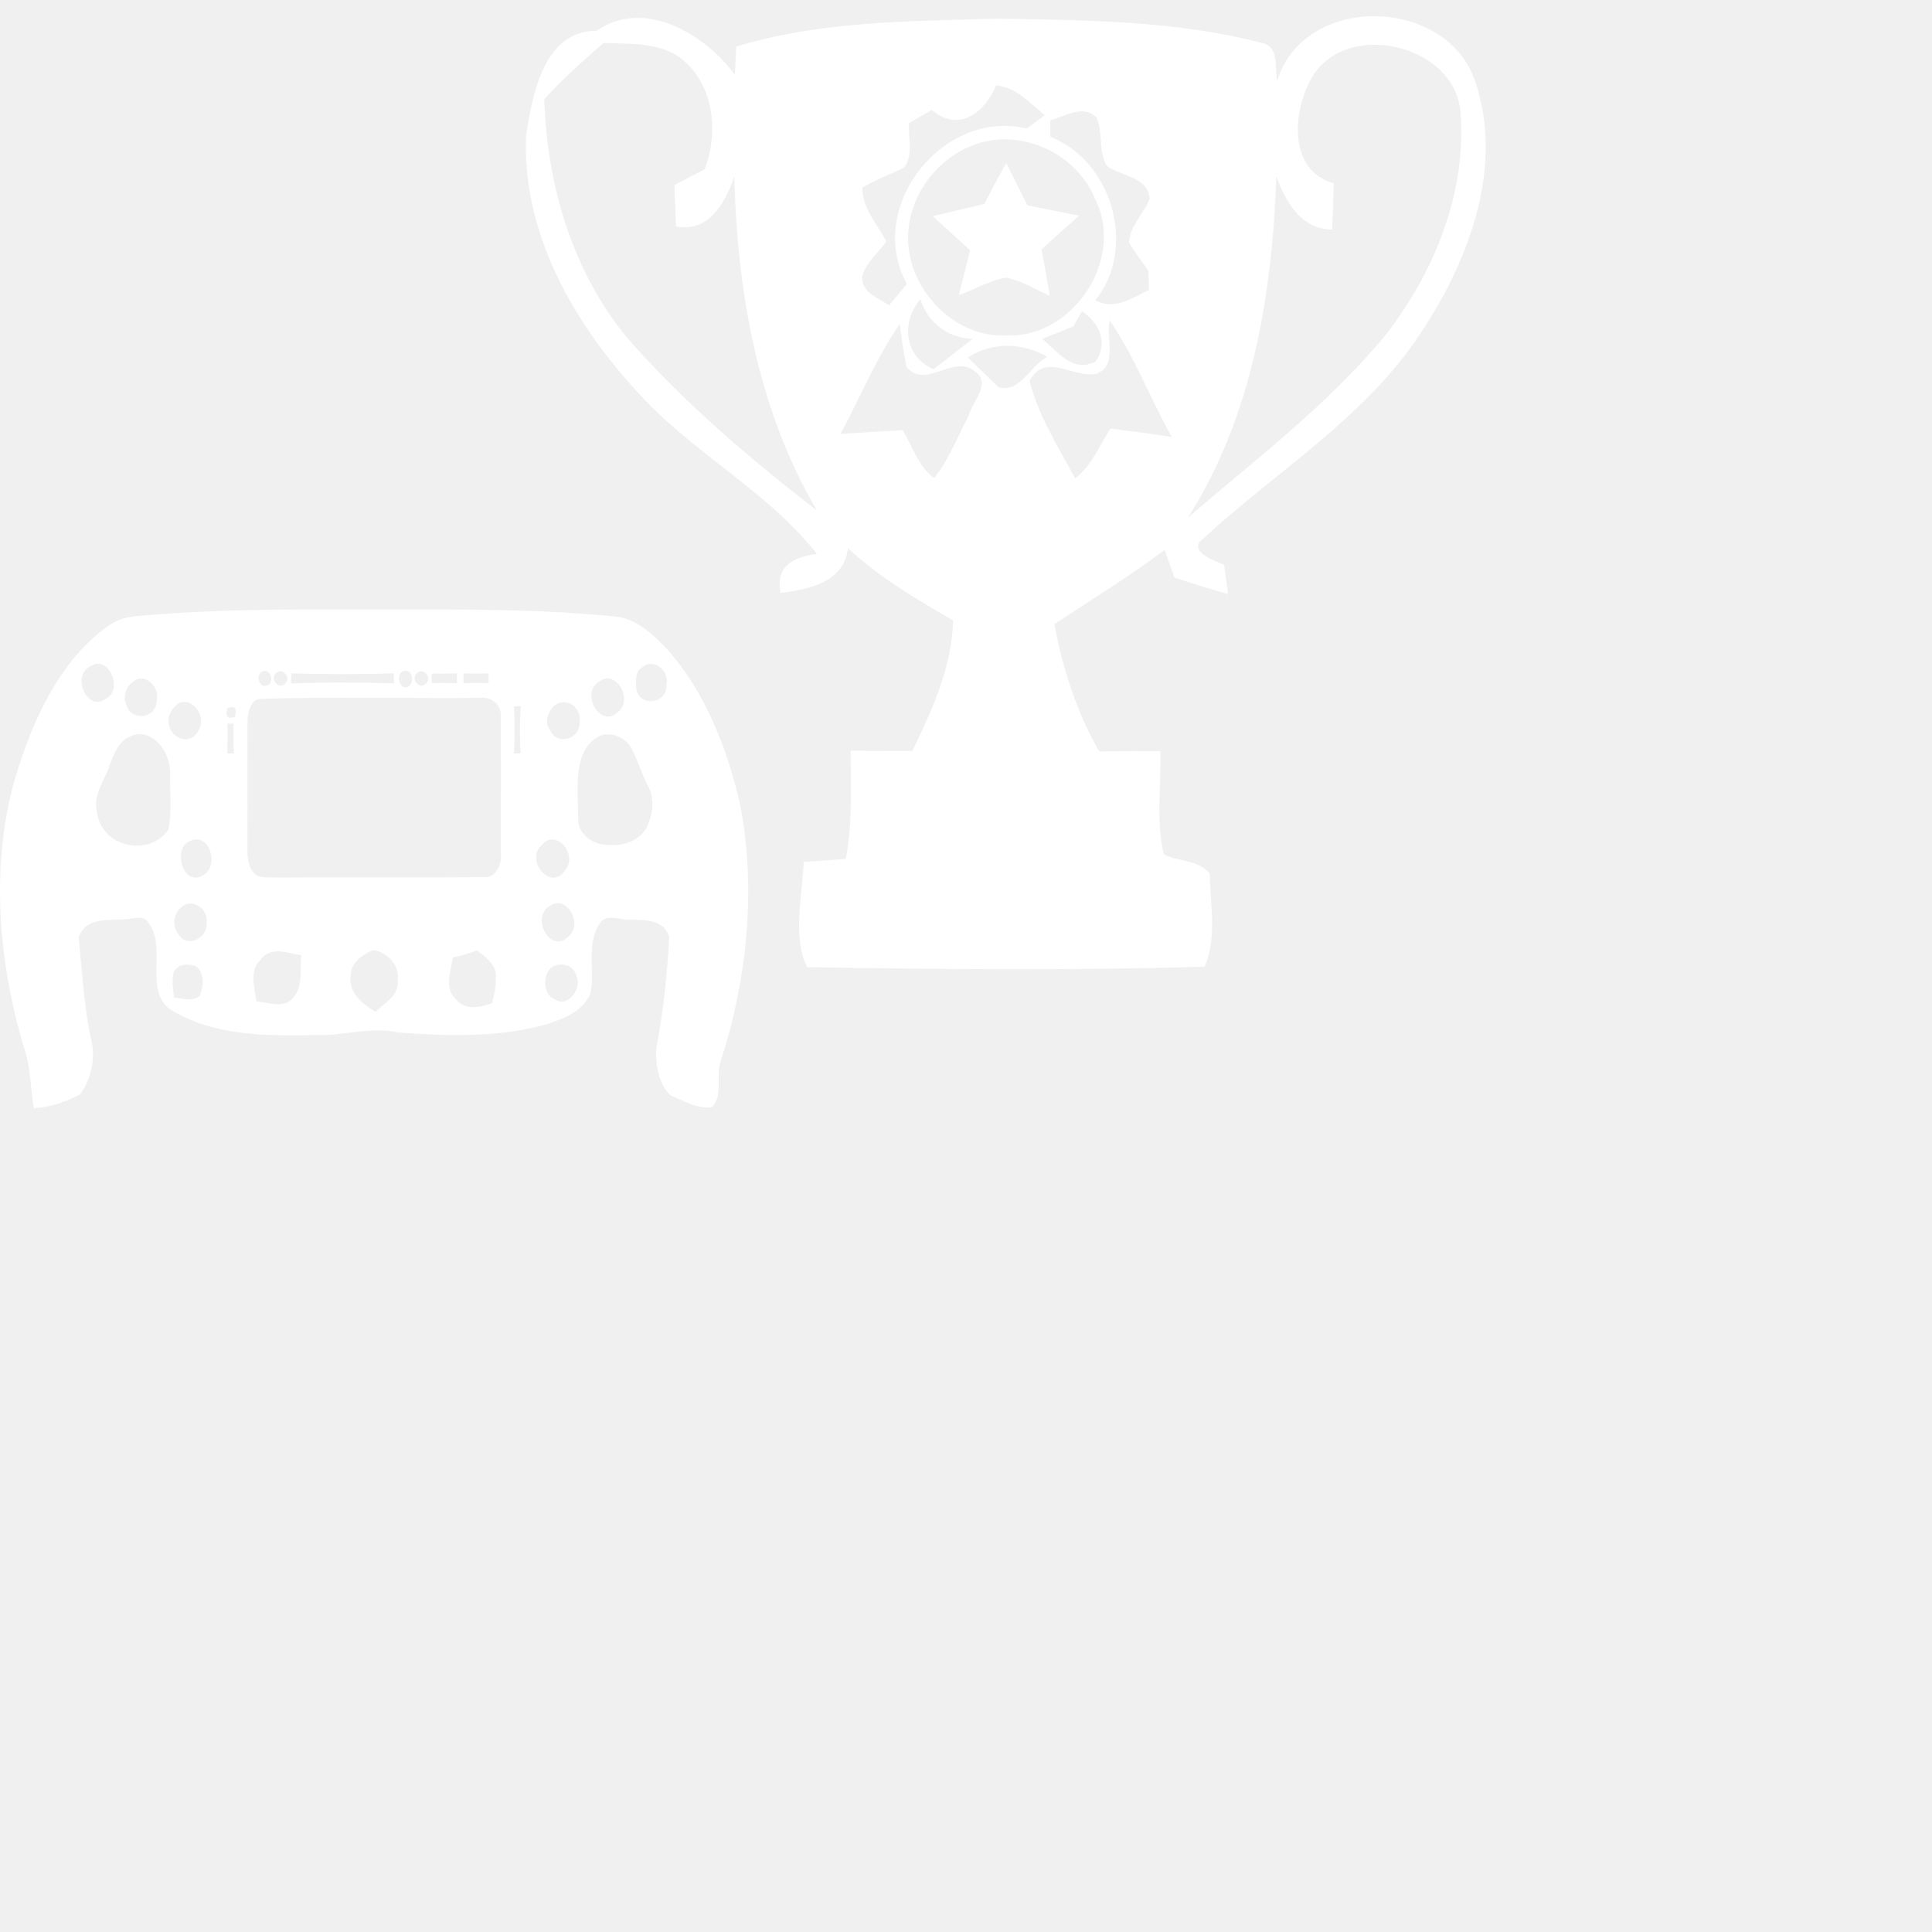
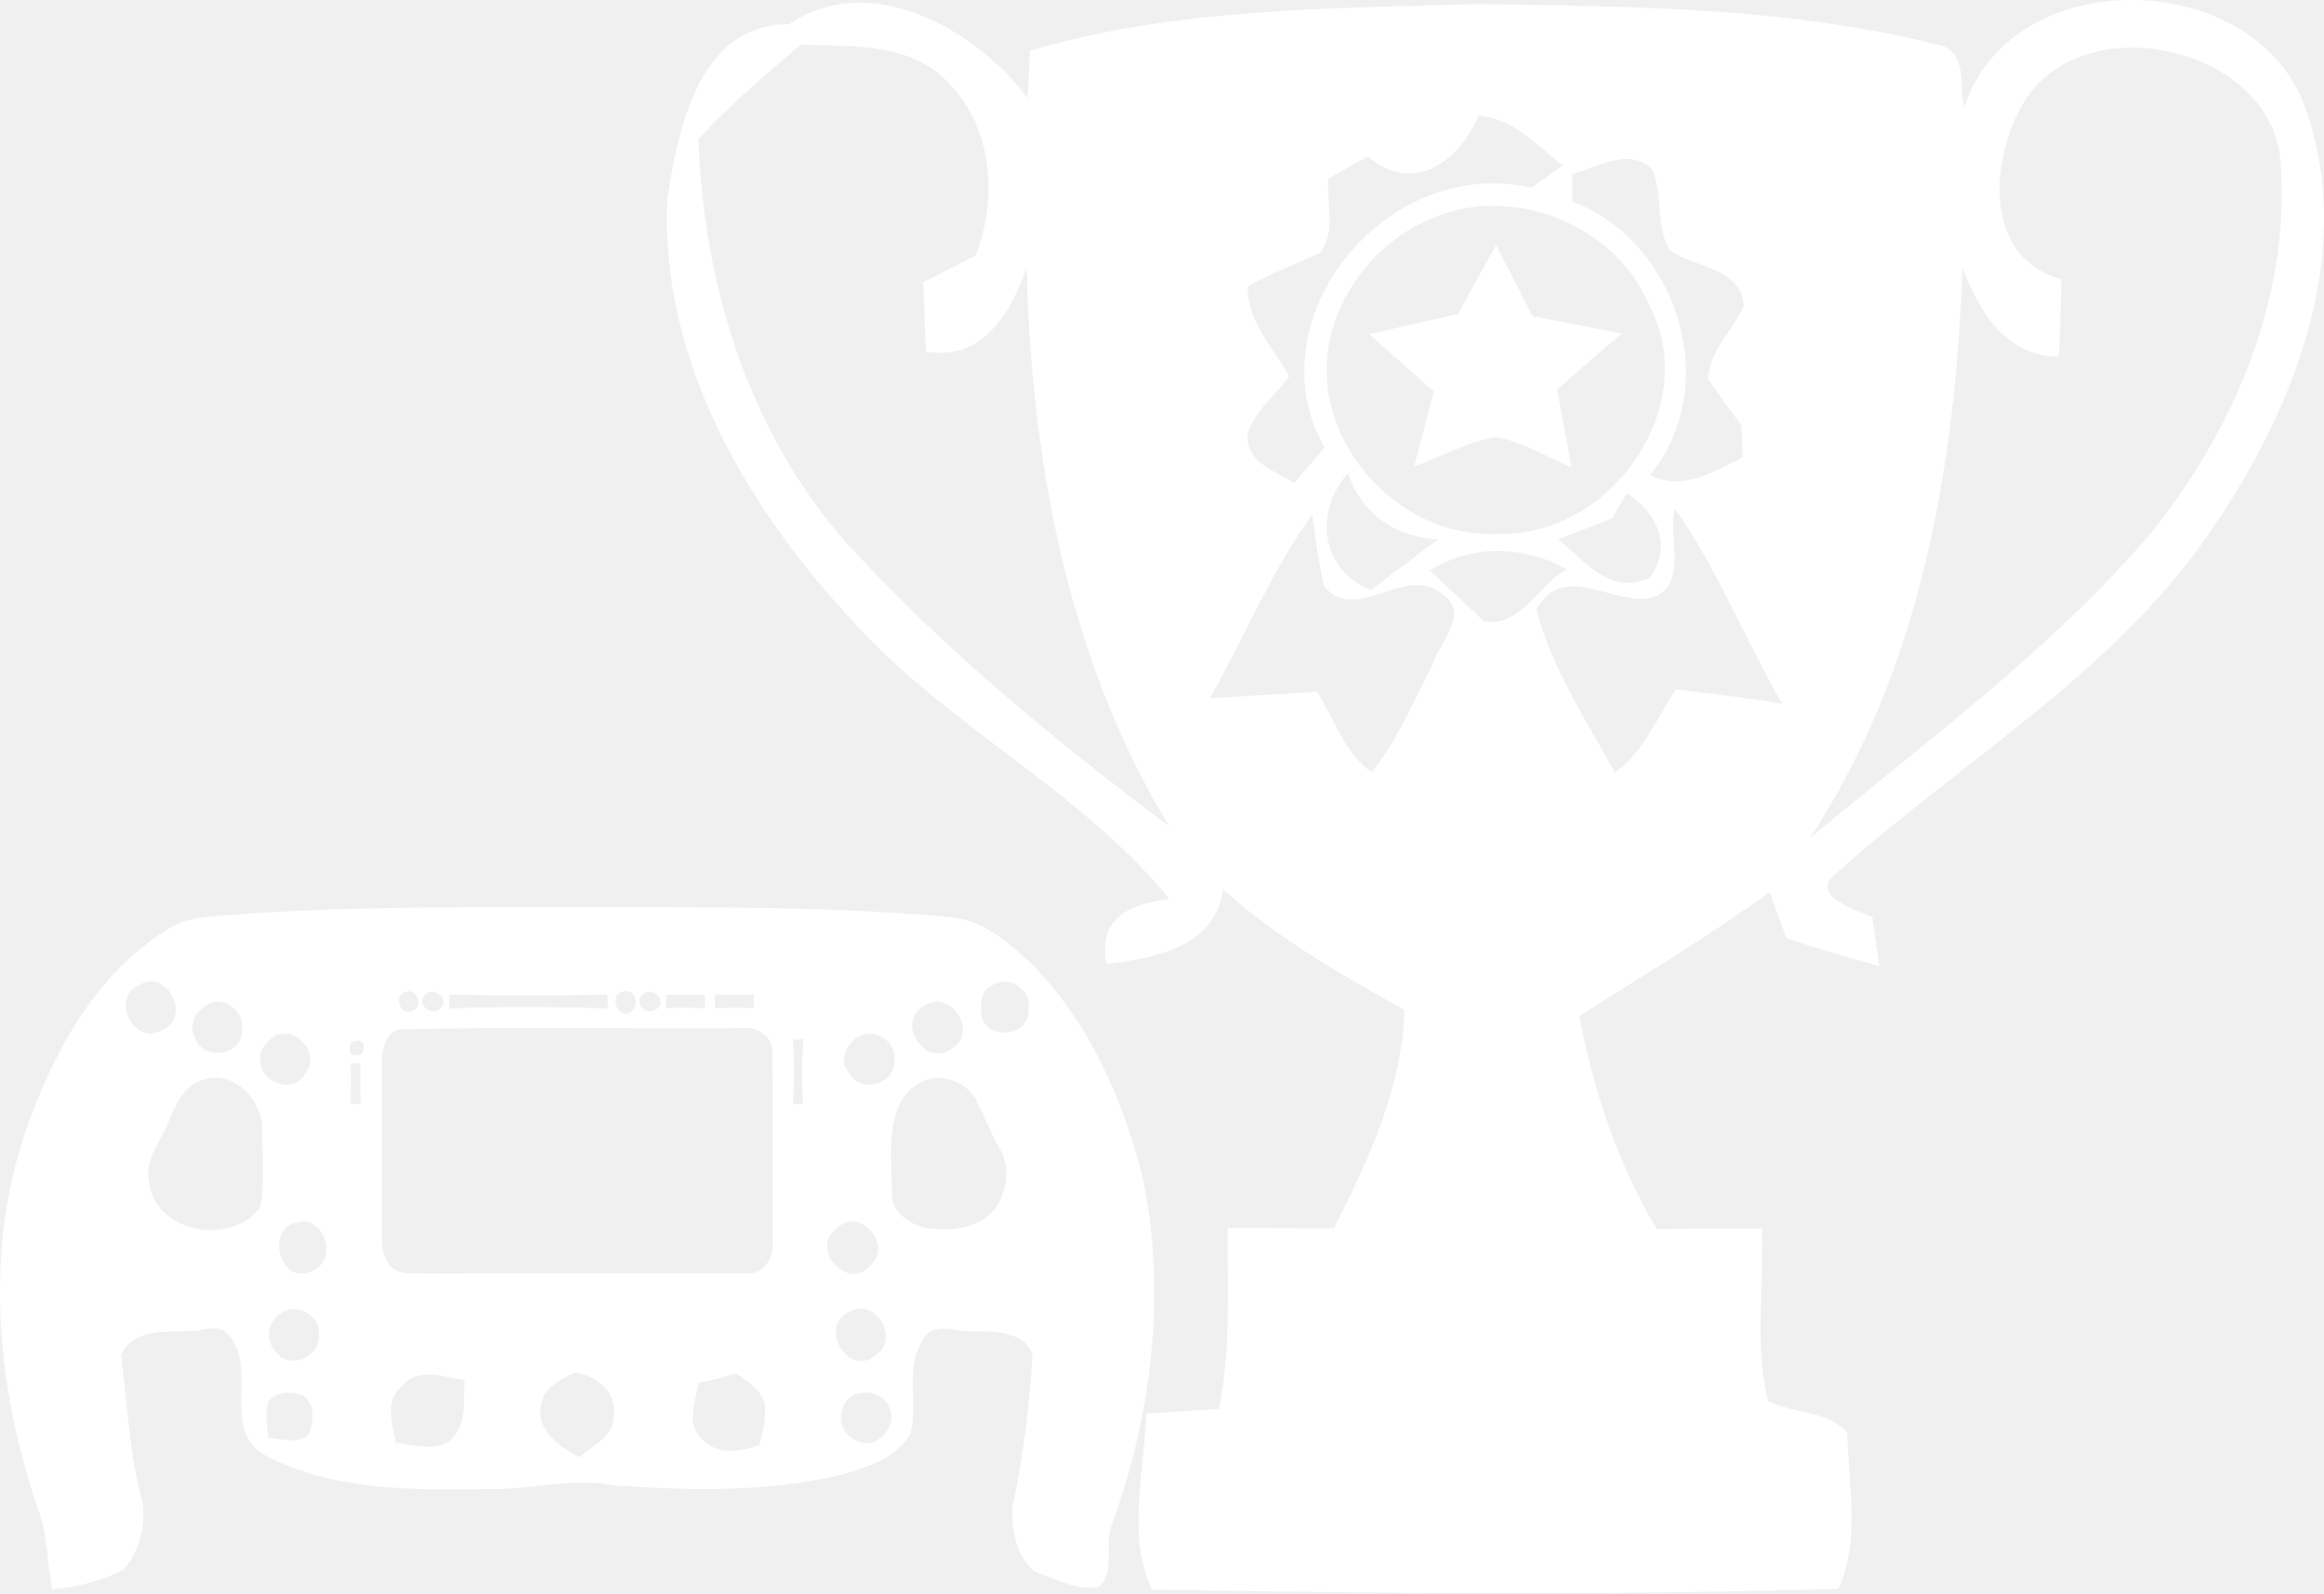
- <svg xmlns="http://www.w3.org/2000/svg" width="60pt" height="60pt" viewBox="0 0 119 117" version="1.1" id="svg15" xml:space="preserve">
+ <svg xmlns="http://www.w3.org/2000/svg" width="106.707pt" height="73.16pt" viewBox="0 0 106.707 73.16" version="1.1" id="svg15" xml:space="preserve">
  <defs id="defs15" />
-   <g id="layer1" transform="matrix(1.622912,0,0,1.622912,-127.4688,-192.9883)" style="fill:#ffffff">
-     <g id="g24" transform="translate(-8.085357,4.256391)" style="display:inline;fill:#ffffff">
-       <g id="g1" transform="matrix(0.4018601,0,0,0.406521,102.76,109.8153)" style="fill:#ffffff">
-         <g id="#ffffffff" style="fill:#ffffff;fill-opacity:1" />
-         <g id="#231f20ff" style="fill:#ffffff;fill-opacity:1">
-           <g id="g26" style="fill:#ffffff">
-             <g id="g11" clip-path="none" style="display:inline;fill:#ffffff" transform="matrix(1.217998,0,0,1.386305,-141.1874,-115.2854)">
-               <g id="g10" style="fill:#ffffff">
-                 <g id="#231f20ff-2" transform="matrix(0.3527778,0,0,0.3527778,75.78,123.4528)" style="fill:#ffffff">
-                   <path fill="#231f20" opacity="1" d="m 50.41,24.67 c 19.49,-1.6 39.06,-1.22 58.59,-1.29 15.54,0.03 31.11,-0.01 46.6,1.37 4.52,0.33 8.2,3.34 11.41,6.27 8.33,8.06 13.3,19.02 16.14,30.11 3.43,16.13 1.34,33.14 -4.39,48.5 -1.15,2.82 0.62,6.52 -1.89,8.73 -3.13,0.5 -6.19,-1.19 -9.09,-2.18 -2.62,-2.07 -3.43,-5.95 -3.16,-9.13 1.53,-6.93 2.38,-13.99 2.84,-21.05 -0.99,-3.42 -5.48,-3.37 -8.42,-3.38 -2.42,0.2 -5.73,-1.57 -7.2,1.19 -2.61,3.88 -0.65,8.81 -1.75,13.04 -1.94,3.5 -6.07,4.68 -9.64,5.74 -10.61,2.56 -21.64,2.25 -32.45,1.57 -6.02,-1.19 -12.01,0.61 -18.05,0.48 -10.72,0.15 -22.12,0.32 -31.89,-4.74 -6.32,-3.53 -0.82,-12.03 -5.16,-16.81 -1.23,-1.58 -3.45,-0.5 -5.11,-0.57 -3.5,0.32 -8.48,-0.54 -10.17,3.47 0.82,6.5 1.13,13.11 2.77,19.48 1.08,3.58 -0.07,7.66 -2.41,10.47 -3.18,1.51 -6.67,2.46 -10.19,2.68 -0.78,-3.79 -0.62,-7.77 -2.1,-11.4 -6.12,-17.63 -7.78,-37.63 -0.68,-55.23 3.78,-9.84 9.63,-19.5 18.75,-25.22 1.96,-1.35 4.3,-1.94 6.65,-2.1 m -10.07,9.52 c -4.42,1.64 -0.96,8.76 3.13,6.34 4.28,-1.82 0.59,-8.59 -3.13,-6.34 m 121.18,0.25 c -1.56,0.66 -1.52,2.78 -1.28,4.19 0.7,3.44 6.8,2.8 6.6,-0.79 0.71,-2.93 -2.98,-5.25 -5.32,-3.4 m -83.33,0.77 c -1.78,0.37 -0.95,3.27 0.77,2.7 1.78,-0.38 0.95,-3.29 -0.77,-2.7 m 2.95,0.27 c -1.68,1.04 0.4,3.26 1.77,2.17 1.66,-1.04 -0.41,-3.28 -1.77,-2.17 m 3.28,0.12 c -0.03,0.48 -0.09,1.45 -0.12,1.93 7.55,-0.28 15.11,-0.23 22.65,-0.02 -0.01,-0.48 -0.05,-1.45 -0.06,-1.93 -7.49,0.22 -14.98,0.17 -22.47,0.02 m 24.68,-0.45 c -1.86,0.38 -1.05,3.58 0.76,3.04 1.78,-0.52 1.17,-3.62 -0.76,-3.04 m 2.99,0.32 c -1.67,1.04 0.36,3.29 1.75,2.17 1.7,-1.01 -0.39,-3.26 -1.75,-2.17 m 3.17,0.15 c 0,0.46 -0.01,1.39 -0.01,1.85 1.85,-0.06 3.69,-0.05 5.54,0.02 0,-0.48 -0.01,-1.44 -0.02,-1.91 -1.84,0.07 -3.67,0.08 -5.51,0.04 m 6.97,-0.04 c 0,0.48 -0.01,1.43 -0.02,1.91 1.85,-0.08 3.7,-0.07 5.55,-0.01 0,-0.47 -0.01,-1.42 -0.02,-1.9 -1.83,0.08 -3.67,0.08 -5.51,0 m -72.74,1.71 c -1.45,0.84 -2.26,2.87 -1.31,4.38 0.94,3.12 6.55,2.57 6.6,-0.82 0.83,-2.84 -2.97,-5.65 -5.29,-3.56 m 102.79,-0.27 c -4.65,2.13 -0.05,9.15 3.78,6.02 3.7,-2.32 -0.3,-8.15 -3.78,-6.02 M 77.4,40.46 c -2.06,0.27 -2.64,2.74 -2.64,4.48 -0.05,7.37 0.05,14.73 -0.03,22.1 0.08,2.07 -0.3,4.4 1.01,6.19 1.18,1.69 3.43,1.21 5.19,1.34 15.28,-0.09 30.56,0.04 45.84,-0.07 2.36,0.26 3.98,-2.29 3.66,-4.44 -0.02,-8.7 0.06,-17.4 -0.03,-26.1 0.32,-2.46 -2.25,-3.99 -4.45,-3.68 -16.18,0.11 -32.39,-0.24 -48.55,0.18 m -17.93,0.92 c -1.11,0.82 -2.38,2.02 -2.02,3.56 0.14,3.14 4.86,4.54 6.42,1.66 2.22,-2.72 -1.38,-6.77 -4.4,-5.22 m 83.86,-0.16 c -2.02,0.51 -3.78,3.54 -2,5.27 1.47,2.99 6.56,1.68 6.45,-1.61 0.37,-2.44 -2.18,-4.33 -4.45,-3.66 M 70.34,42.2 c -0.51,1.65 0.04,2.21 1.65,1.68 0.52,-1.64 -0.03,-2.2 -1.65,-1.68 m 62.97,-0.3 c 0.23,2.99 0.21,5.99 0,8.97 0.37,0 1.1,0.01 1.47,0.01 -0.23,-3.01 -0.21,-6.04 0.03,-9.05 -0.37,0.02 -1.13,0.05 -1.5,0.07 m -62.98,3.3 c 0.06,1.9 0.05,3.79 -0.04,5.68 0.36,0 1.09,0 1.45,0 -0.08,-1.89 -0.1,-3.78 -0.04,-5.68 -0.35,0 -1.03,0 -1.37,0 m -20.89,2.26 c -2.73,0.65 -4.05,3.41 -5.02,5.77 -1.09,2.88 -3.64,5.46 -2.78,8.77 1.07,7.07 11.76,8.61 15.75,3.38 0.73,-3.41 0.32,-6.95 0.35,-10.4 0.3,-4.28 -3.82,-8.93 -8.3,-7.52 m 103,-0.03 c -6.27,2.38 -5.08,10.18 -5,15.52 -0.32,3.09 2.82,5.04 5.54,5.33 3.28,0.36 7.2,-0.15 9.31,-2.99 1.49,-2.36 2.09,-5.67 0.52,-8.15 -1.29,-2.14 -2.16,-4.48 -3.31,-6.69 -1.32,-2.5 -4.35,-3.73 -7.06,-3.02 M 62.45,67.46 c -4.4,1.11 -2,8.88 2.34,6.76 3.89,-1.54 1.77,-8.11 -2.34,-6.76 m 77.07,0.84 c -3.94,2.78 1.79,8.89 4.83,5.09 3.38,-2.96 -1.77,-8.37 -4.83,-5.09 M 60.38,80.11 c -1.82,1.14 -2.36,3.64 -0.79,5.25 1.74,2.83 6.59,0.8 6.18,-2.33 0.28,-2.71 -3.31,-4.45 -5.39,-2.92 m 80.85,-0.16 c -4.32,2.19 0.06,9.11 3.81,6.06 3.75,-2.36 -0.07,-8.31 -3.81,-6.06 M 77.56,90.33 c -2.47,2.04 -1.24,5.26 -0.83,7.89 2.72,0.16 6.5,1.59 8.4,-1.09 1.83,-2.15 1.13,-5.14 1.44,-7.71 -2.94,-0.41 -6.76,-1.9 -9.01,0.91 m 24.67,-1.91 c -2.1,0.93 -4.69,2.18 -4.81,4.82 -0.61,3.39 2.94,5.67 5.48,6.96 1.97,-1.71 5.29,-3.04 4.87,-6.19 0.46,-3.07 -2.99,-5.48 -5.54,-5.59 m 17.64,1.4 c -0.38,2.58 -1.9,5.76 0.51,7.82 2.1,2.41 5.47,1.76 8.13,0.89 0.58,-1.9 1.03,-3.93 0.78,-5.92 -0.63,-1.98 -2.49,-3.04 -4.09,-4.14 -1.75,0.57 -3.52,1.06 -5.33,1.35 m -61.32,2.75 c -0.53,1.6 -0.1,3.29 0.02,4.91 1.85,0.13 3.93,0.88 5.61,-0.28 0.96,-1.73 1.15,-4.45 -0.7,-5.68 -1.64,-0.53 -3.87,-0.58 -4.93,1.05 m 83.89,-1.23 c -2.92,0.76 -3.03,5.66 -0.09,6.48 2.58,1.71 6.11,-1.95 4.67,-4.57 -0.61,-1.9 -2.85,-2.38 -4.58,-1.91 z" id="path1-4" style="fill:#ffffff;fill-opacity:1" />
-                 </g>
-               </g>
-             </g>
-             <path fill="#231f20" opacity="1" d="m 80.49,17.94 c 2.51,-8.13 15.8,-7.91 18.64,-0.09 2.81,7.96 -0.46,16.65 -4.91,23.36 -5.25,8.09 -13.71,13.07 -20.7,19.45 -1.65,1.23 1.16,2.12 1.95,2.47 0.09,0.68 0.28,2.05 0.37,2.73 -1.7,-0.47 -3.39,-0.99 -5.06,-1.54 -0.23,-0.65 -0.7,-1.95 -0.93,-2.59 -3.34,2.5 -6.92,4.65 -10.41,6.93 0.78,4.16 2.1,8.22 4.23,11.89 1.93,-0.02 3.85,-0.03 5.77,-0.02 0.1,3.2 -0.43,6.49 0.33,9.63 1.38,0.71 3.31,0.51 4.33,1.78 0.06,2.85 0.72,6.05 -0.49,8.71 -12.49,0.36 -25.04,0.25 -37.53,0.04 -1.41,-2.85 -0.44,-6.65 -0.32,-9.83 1.33,-0.09 2.65,-0.17 3.97,-0.27 0.66,-3.33 0.47,-6.73 0.47,-10.1 1.94,0.01 3.88,0.02 5.82,0.02 1.88,-3.84 3.74,-7.82 3.85,-12.19 -3.47,-1.99 -6.96,-4.01 -9.92,-6.74 -0.39,3.19 -3.73,3.86 -6.37,4.17 -0.5,-2.61 1.28,-3.34 3.43,-3.64 -4.76,-5.97 -11.89,-9.51 -17,-15.17 -6,-6.43 -10.88,-14.87 -10.46,-23.92 0.6,-3.86 1.69,-9.77 6.67,-9.75 4.44,-3.1 10.28,0.33 13.04,4.12 0.03,-0.66 0.1,-1.98 0.13,-2.64 7.95,-2.4 16.37,-2.36 24.6,-2.61 8.36,0.14 16.88,0.17 25.02,2.26 1.72,0.33 1.19,2.29 1.48,3.54 M 16.86,14.41 c -1.94,1.68 -3.88,3.35 -5.6,5.26 0.26,8.02 2.65,16.09 7.87,22.31 5.32,6.01 11.52,11.21 17.88,16.08 -5.57,-9.37 -7.54,-20.4 -7.8,-31.18 -0.87,2.5 -2.43,5.25 -5.51,4.66 -0.04,-0.97 -0.11,-2.9 -0.15,-3.87 0.95,-0.49 1.9,-0.98 2.86,-1.47 1.28,-3.29 0.93,-7.46 -1.77,-9.96 -2.07,-1.96 -5.14,-1.72 -7.78,-1.83 m 66.78,3.42 c -1.72,3.13 -2.09,8.5 2.18,9.68 -0.04,1.44 -0.08,2.88 -0.15,4.32 C 82.75,31.8 81.31,29.3 80.4,26.88 80.01,37.9 78.13,49.31 72.05,58.72 78.47,53.26 85.31,48.15 90.74,41.65 95.3,35.83 98.35,28.48 97.8,20.99 97.39,14.46 86.78,12.08 83.64,17.83 m -29.71,0.54 c -1.07,2.54 -3.5,4.45 -6.07,2.29 -0.54,0.31 -1.61,0.92 -2.15,1.23 -0.11,1.35 0.44,2.92 -0.43,4.12 -1.31,0.67 -2.71,1.14 -3.97,1.91 -0.05,1.95 1.41,3.4 2.26,5.02 -0.76,1.05 -1.87,1.92 -2.27,3.18 -0.16,1.59 1.48,2.08 2.54,2.78 0.56,-0.66 1.11,-1.32 1.66,-1.99 -3.97,-7.22 3.45,-16.39 11.32,-14.51 0.58,-0.41 1.14,-0.83 1.71,-1.25 -1.42,-1.11 -2.68,-2.63 -4.6,-2.78 m 5.12,3.26 c 0,0.39 0,1.16 0.01,1.54 5.8,2.24 8.24,10.34 4.25,15.26 1.78,0.97 3.47,-0.2 5.07,-0.97 -0.01,-0.45 -0.05,-1.35 -0.07,-1.8 -0.64,-0.84 -1.24,-1.71 -1.82,-2.59 0.05,-1.58 1.38,-2.69 1.94,-4.09 -0.09,-2.07 -2.68,-2.13 -4.02,-3.07 -0.86,-1.37 -0.34,-3.1 -0.99,-4.53 -1.27,-1.3 -3,-0.09 -4.37,0.25 m -7.8,2.53 c -3.38,1.49 -5.81,5.12 -5.62,8.85 0.24,4.72 4.53,8.97 9.35,8.71 6.2,0.22 11.19,-7.15 8.3,-12.74 -1.85,-4.54 -7.56,-6.87 -12.03,-4.82 m -3.21,20.71 c 1.22,-0.95 2.45,-1.9 3.68,-2.84 -2.32,-0.08 -4.24,-1.47 -4.93,-3.7 -1.85,2.13 -1.55,5.38 1.25,6.54 m 14,-5.41 -0.81,1.41 c -0.74,0.29 -2.2,0.87 -2.94,1.16 1.48,1.22 2.83,3.17 5.01,2.15 1.28,-1.78 0.35,-3.68 -1.26,-4.72 m -22.8,11.45 c 1.95,-0.12 3.9,-0.24 5.85,-0.36 0.96,1.49 1.49,3.43 2.99,4.48 1.41,-1.75 2.23,-3.87 3.27,-5.84 0.33,-1.27 2.18,-3.03 0.6,-4.09 -1.98,-1.76 -4.74,1.77 -6.49,-0.48 -0.26,-1.31 -0.47,-2.64 -0.63,-3.97 -2.24,3.2 -3.72,6.84 -5.59,10.26 m 25.43,-10.6 c -0.42,1.45 0.8,4.26 -1.25,4.98 -2.16,0.48 -4.83,-2.09 -6.33,0.66 0.84,3.27 2.7,6.16 4.3,9.1 1.59,-1.13 2.28,-3.07 3.34,-4.64 1.93,0.24 3.87,0.48 5.8,0.79 -2.03,-3.59 -3.52,-7.47 -5.86,-10.89 m -13.41,3.46 c 0.73,0.7 2.19,2.1 2.92,2.8 2.02,0.52 3.04,-2.09 4.58,-2.86 -2.34,-1.35 -5.2,-1.4 -7.5,0.06 z" id="path1" style="fill:#ffffff;fill-opacity:1" />
-             <path fill="#231f20" opacity="1" d="m 52.82,29.44 c 0.67,-1.29 1.37,-2.56 2.07,-3.83 0.67,1.31 1.33,2.64 1.99,3.96 1.63,0.32 3.26,0.65 4.89,0.97 -1.2,1.03 -2.37,2.07 -3.54,3.13 0.26,1.44 0.52,2.89 0.78,4.34 -1.38,-0.58 -2.68,-1.44 -4.17,-1.69 -1.56,0.28 -2.95,1.11 -4.43,1.63 0.27,-1.05 0.81,-3.14 1.07,-4.18 -1.17,-1.07 -2.36,-2.13 -3.54,-3.19 1.62,-0.39 3.25,-0.76 4.88,-1.14 z" id="path2" style="fill:#ffffff;fill-opacity:1" />
-           </g>
-         </g>
-       </g>
+   <g id="g1-1" transform="matrix(0.8393932,0,0,0.8222961,22.62033,-9.796549)" style="fill:#ffffff">
+     <g id="#ffffffff-4" style="fill:#ffffff;fill-opacity:1" />
+     <g id="#231f20ff-23" style="fill:#ffffff;fill-opacity:1">
+       <path fill="#231f20" opacity="1" d="m 80.49,17.94 c 2.51,-8.13 15.8,-7.91 18.64,-0.09 2.81,7.96 -0.46,16.65 -4.91,23.36 -5.25,8.09 -13.71,13.07 -20.7,19.45 -1.65,1.23 1.16,2.12 1.95,2.47 0.09,0.68 0.28,2.05 0.37,2.73 -1.7,-0.47 -3.39,-0.99 -5.06,-1.54 -0.23,-0.65 -0.7,-1.95 -0.93,-2.59 -3.34,2.5 -6.92,4.65 -10.41,6.93 0.78,4.16 2.1,8.22 4.23,11.89 1.93,-0.02 3.85,-0.03 5.77,-0.02 0.1,3.2 -0.43,6.49 0.33,9.63 1.38,0.71 3.31,0.51 4.33,1.78 0.06,2.85 0.72,6.05 -0.49,8.71 -12.49,0.36 -25.04,0.25 -37.53,0.04 -1.41,-2.85 -0.44,-6.65 -0.32,-9.83 1.33,-0.09 2.65,-0.17 3.97,-0.27 0.66,-3.33 0.47,-6.73 0.47,-10.1 1.94,0.01 3.88,0.02 5.82,0.02 1.88,-3.84 3.74,-7.82 3.85,-12.19 -3.47,-1.99 -6.96,-4.01 -9.92,-6.74 -0.39,3.19 -3.73,3.86 -6.37,4.17 -0.5,-2.61 1.28,-3.34 3.43,-3.64 -4.76,-5.97 -11.89,-9.51 -17,-15.17 -6,-6.43 -10.88,-14.87 -10.46,-23.92 0.6,-3.86 1.69,-9.77 6.67,-9.75 4.44,-3.1 10.28,0.33 13.04,4.12 0.03,-0.66 0.1,-1.98 0.13,-2.64 7.95,-2.4 16.37,-2.36 24.6,-2.61 8.36,0.14 16.88,0.17 25.02,2.26 1.72,0.33 1.19,2.29 1.48,3.54 M 16.86,14.41 c -1.94,1.68 -3.88,3.35 -5.6,5.26 0.26,8.02 2.65,16.09 7.87,22.31 5.32,6.01 11.52,11.21 17.88,16.08 -5.57,-9.37 -7.54,-20.4 -7.8,-31.18 -0.87,2.5 -2.43,5.25 -5.51,4.66 -0.04,-0.97 -0.11,-2.9 -0.15,-3.87 0.95,-0.49 1.9,-0.98 2.86,-1.47 1.28,-3.29 0.93,-7.46 -1.77,-9.96 -2.07,-1.96 -5.14,-1.72 -7.78,-1.83 m 66.78,3.42 c -1.72,3.13 -2.09,8.5 2.18,9.68 -0.04,1.44 -0.08,2.88 -0.15,4.32 C 82.75,31.8 81.31,29.3 80.4,26.88 80.01,37.9 78.13,49.31 72.05,58.72 78.47,53.26 85.31,48.15 90.74,41.65 95.3,35.83 98.35,28.48 97.8,20.99 97.39,14.46 86.78,12.08 83.64,17.83 m -29.71,0.54 c -1.07,2.54 -3.5,4.45 -6.07,2.29 -0.54,0.31 -1.61,0.92 -2.15,1.23 -0.11,1.35 0.44,2.92 -0.43,4.12 -1.31,0.67 -2.71,1.14 -3.97,1.91 -0.05,1.95 1.41,3.4 2.26,5.02 -0.76,1.05 -1.87,1.92 -2.27,3.18 -0.16,1.59 1.48,2.08 2.54,2.78 0.56,-0.66 1.11,-1.32 1.66,-1.99 -3.97,-7.22 3.45,-16.39 11.32,-14.51 0.58,-0.41 1.14,-0.83 1.71,-1.25 -1.42,-1.11 -2.68,-2.63 -4.6,-2.78 m 5.12,3.26 c 0,0.39 0,1.16 0.01,1.54 5.8,2.24 8.24,10.34 4.25,15.26 1.78,0.97 3.47,-0.2 5.07,-0.97 -0.01,-0.45 -0.05,-1.35 -0.07,-1.8 -0.64,-0.84 -1.24,-1.71 -1.82,-2.59 0.05,-1.58 1.38,-2.69 1.94,-4.09 -0.09,-2.07 -2.68,-2.13 -4.02,-3.07 -0.86,-1.37 -0.34,-3.1 -0.99,-4.53 -1.27,-1.3 -3,-0.09 -4.37,0.25 m -7.8,2.53 c -3.38,1.49 -5.81,5.12 -5.62,8.85 0.24,4.72 4.53,8.97 9.35,8.71 6.2,0.22 11.19,-7.15 8.3,-12.74 -1.85,-4.54 -7.56,-6.87 -12.03,-4.82 m -3.21,20.71 c 1.22,-0.95 2.45,-1.9 3.68,-2.84 -2.32,-0.08 -4.24,-1.47 -4.93,-3.7 -1.85,2.13 -1.55,5.38 1.25,6.54 m 14,-5.41 -0.81,1.41 c -0.74,0.29 -2.2,0.87 -2.94,1.16 1.48,1.22 2.83,3.17 5.01,2.15 1.28,-1.78 0.35,-3.68 -1.26,-4.72 m -22.8,11.45 c 1.95,-0.12 3.9,-0.24 5.85,-0.36 0.96,1.49 1.49,3.43 2.99,4.48 1.41,-1.75 2.23,-3.87 3.27,-5.84 0.33,-1.27 2.18,-3.03 0.6,-4.09 -1.98,-1.76 -4.74,1.77 -6.49,-0.48 -0.26,-1.31 -0.47,-2.64 -0.63,-3.97 -2.24,3.2 -3.72,6.84 -5.59,10.26 m 25.43,-10.6 c -0.42,1.45 0.8,4.26 -1.25,4.98 -2.16,0.48 -4.83,-2.09 -6.33,0.66 0.84,3.27 2.7,6.16 4.3,9.1 1.59,-1.13 2.28,-3.07 3.34,-4.64 1.93,0.24 3.87,0.48 5.8,0.79 -2.03,-3.59 -3.52,-7.47 -5.86,-10.89 m -13.41,3.46 c 0.73,0.7 2.19,2.1 2.92,2.8 2.02,0.52 3.04,-2.09 4.58,-2.86 -2.34,-1.35 -5.2,-1.4 -7.5,0.06 z" id="path1-7" style="fill:#ffffff;fill-opacity:1" />
+       <path fill="#231f20" opacity="1" d="m 52.82,29.44 c 0.67,-1.29 1.37,-2.56 2.07,-3.83 0.67,1.31 1.33,2.64 1.99,3.96 1.63,0.32 3.26,0.65 4.89,0.97 -1.2,1.03 -2.37,2.07 -3.54,3.13 0.26,1.44 0.52,2.89 0.78,4.34 -1.38,-0.58 -2.68,-1.44 -4.17,-1.69 -1.56,0.28 -2.95,1.11 -4.43,1.63 0.27,-1.05 0.81,-3.14 1.07,-4.18 -1.17,-1.07 -2.36,-2.13 -3.54,-3.19 1.62,-0.39 3.25,-0.76 4.88,-1.14 z" id="path2-1" style="fill:#ffffff;fill-opacity:1" />
    </g>
-     <g id="layer1-5" transform="matrix(1.120081,0,0,1.113147,-20.57649,-13.59103)" style="display:none;fill:#ffffff">
-       <g id="g25" transform="translate(-2.076636,-0.03954602)" style="fill:#ffffff">
-         <g id="g1-1" transform="matrix(0.3525978,0,0,0.3566873,103.2292,114.8428)" style="fill:#ffffff">
-           <g id="#ffffffff-4" style="fill:#ffffff;fill-opacity:1" />
-           <g id="#231f20ff-23" style="fill:#ffffff;fill-opacity:1">
-             <path fill="#231f20" opacity="1" d="m 80.49,17.94 c 2.51,-8.13 15.8,-7.91 18.64,-0.09 2.81,7.96 -0.46,16.65 -4.91,23.36 -5.25,8.09 -13.71,13.07 -20.7,19.45 -1.65,1.23 1.16,2.12 1.95,2.47 0.09,0.68 0.28,2.05 0.37,2.73 -1.7,-0.47 -3.39,-0.99 -5.06,-1.54 -0.23,-0.65 -0.7,-1.95 -0.93,-2.59 -3.34,2.5 -6.92,4.65 -10.41,6.93 0.78,4.16 2.1,8.22 4.23,11.89 1.93,-0.02 3.85,-0.03 5.77,-0.02 0.1,3.2 -0.43,6.49 0.33,9.63 1.38,0.71 3.31,0.51 4.33,1.78 0.06,2.85 0.72,6.05 -0.49,8.71 -12.49,0.36 -25.04,0.25 -37.53,0.04 -1.41,-2.85 -0.44,-6.65 -0.32,-9.83 1.33,-0.09 2.65,-0.17 3.97,-0.27 0.66,-3.33 0.47,-6.73 0.47,-10.1 1.94,0.01 3.88,0.02 5.82,0.02 1.88,-3.84 3.74,-7.82 3.85,-12.19 -3.47,-1.99 -6.96,-4.01 -9.92,-6.74 -0.39,3.19 -3.73,3.86 -6.37,4.17 -0.5,-2.61 1.28,-3.34 3.43,-3.64 -4.76,-5.97 -11.89,-9.51 -17,-15.17 -6,-6.43 -10.88,-14.87 -10.46,-23.92 0.6,-3.86 1.69,-9.77 6.67,-9.75 4.44,-3.1 10.28,0.33 13.04,4.12 0.03,-0.66 0.1,-1.98 0.13,-2.64 7.95,-2.4 16.37,-2.36 24.6,-2.61 8.36,0.14 16.88,0.17 25.02,2.26 1.72,0.33 1.19,2.29 1.48,3.54 M 16.86,14.41 c -1.94,1.68 -3.88,3.35 -5.6,5.26 0.26,8.02 2.65,16.09 7.87,22.31 5.32,6.01 11.52,11.21 17.88,16.08 -5.57,-9.37 -7.54,-20.4 -7.8,-31.18 -0.87,2.5 -2.43,5.25 -5.51,4.66 -0.04,-0.97 -0.11,-2.9 -0.15,-3.87 0.95,-0.49 1.9,-0.98 2.86,-1.47 1.28,-3.29 0.93,-7.46 -1.77,-9.96 -2.07,-1.96 -5.14,-1.72 -7.78,-1.83 m 66.78,3.42 c -1.72,3.13 -2.09,8.5 2.18,9.68 -0.04,1.44 -0.08,2.88 -0.15,4.32 C 82.75,31.8 81.31,29.3 80.4,26.88 80.01,37.9 78.13,49.31 72.05,58.72 78.47,53.26 85.31,48.15 90.74,41.65 95.3,35.83 98.35,28.48 97.8,20.99 97.39,14.46 86.78,12.08 83.64,17.83 m -29.71,0.54 c -1.07,2.54 -3.5,4.45 -6.07,2.29 -0.54,0.31 -1.61,0.92 -2.15,1.23 -0.11,1.35 0.44,2.92 -0.43,4.12 -1.31,0.67 -2.71,1.14 -3.97,1.91 -0.05,1.95 1.41,3.4 2.26,5.02 -0.76,1.05 -1.87,1.92 -2.27,3.18 -0.16,1.59 1.48,2.08 2.54,2.78 0.56,-0.66 1.11,-1.32 1.66,-1.99 -3.97,-7.22 3.45,-16.39 11.32,-14.51 0.58,-0.41 1.14,-0.83 1.71,-1.25 -1.42,-1.11 -2.68,-2.63 -4.6,-2.78 m 5.12,3.26 c 0,0.39 0,1.16 0.01,1.54 5.8,2.24 8.24,10.34 4.25,15.26 1.78,0.97 3.47,-0.2 5.07,-0.97 -0.01,-0.45 -0.05,-1.35 -0.07,-1.8 -0.64,-0.84 -1.24,-1.71 -1.82,-2.59 0.05,-1.58 1.38,-2.69 1.94,-4.09 -0.09,-2.07 -2.68,-2.13 -4.02,-3.07 -0.86,-1.37 -0.34,-3.1 -0.99,-4.53 -1.27,-1.3 -3,-0.09 -4.37,0.25 m -7.8,2.53 c -3.38,1.49 -5.81,5.12 -5.62,8.85 0.24,4.72 4.53,8.97 9.35,8.71 6.2,0.22 11.19,-7.15 8.3,-12.74 -1.85,-4.54 -7.56,-6.87 -12.03,-4.82 m -3.21,20.71 c 1.22,-0.95 2.45,-1.9 3.68,-2.84 -2.32,-0.08 -4.24,-1.47 -4.93,-3.7 -1.85,2.13 -1.55,5.38 1.25,6.54 m 14,-5.41 -0.81,1.41 c -0.74,0.29 -2.2,0.87 -2.94,1.16 1.48,1.22 2.83,3.17 5.01,2.15 1.28,-1.78 0.35,-3.68 -1.26,-4.72 m -22.8,11.45 c 1.95,-0.12 3.9,-0.24 5.85,-0.36 0.96,1.49 1.49,3.43 2.99,4.48 1.41,-1.75 2.23,-3.87 3.27,-5.84 0.33,-1.27 2.18,-3.03 0.6,-4.09 -1.98,-1.76 -4.74,1.77 -6.49,-0.48 -0.26,-1.31 -0.47,-2.64 -0.63,-3.97 -2.24,3.2 -3.72,6.84 -5.59,10.26 m 25.43,-10.6 c -0.42,1.45 0.8,4.26 -1.25,4.98 -2.16,0.48 -4.83,-2.09 -6.33,0.66 0.84,3.27 2.7,6.16 4.3,9.1 1.59,-1.13 2.28,-3.07 3.34,-4.64 1.93,0.24 3.87,0.48 5.8,0.79 -2.03,-3.59 -3.52,-7.47 -5.86,-10.89 m -13.41,3.46 c 0.73,0.7 2.19,2.1 2.92,2.8 2.02,0.52 3.04,-2.09 4.58,-2.86 -2.34,-1.35 -5.2,-1.4 -7.5,0.06 z" id="path1-7" style="fill:#ffffff;fill-opacity:1" />
-             <path fill="#231f20" opacity="1" d="m 52.82,29.44 c 0.67,-1.29 1.37,-2.56 2.07,-3.83 0.67,1.31 1.33,2.64 1.99,3.96 1.63,0.32 3.26,0.65 4.89,0.97 -1.2,1.03 -2.37,2.07 -3.54,3.13 0.26,1.44 0.52,2.89 0.78,4.34 -1.38,-0.58 -2.68,-1.44 -4.17,-1.69 -1.56,0.28 -2.95,1.11 -4.43,1.63 0.27,-1.05 0.81,-3.14 1.07,-4.18 -1.17,-1.07 -2.36,-2.13 -3.54,-3.19 1.62,-0.39 3.25,-0.76 4.88,-1.14 z" id="path2-1" style="fill:#ffffff;fill-opacity:1" />
-           </g>
-         </g>
-         <g id="g2" transform="matrix(0.2361299,0,0,0.2361299,89.48669,132.8525)" style="fill:#ffffff">
-           <g id="#ffffffff-1" style="fill:#ffffff" />
-           <g id="#231f20ff-2-1" style="fill:#ffffff">
-             <path fill="#231f20" opacity="1" d="m 26.63,9.72 c 3.73,0.38 7.63,1.66 9.81,4.92 2.81,3.73 -0.51,8.62 1.39,12.63 0.53,1.04 1.31,1.92 2.1,2.77 14.17,14.17 28.37,28.32 42.51,42.52 1.52,1.45 2.96,3.15 4.96,3.97 3.45,0.83 7.06,-0.61 10.49,0.26 4.22,1.77 6.16,6.38 6.54,10.68 -2.85,-1.13 -5.34,-3.33 -8.41,-3.82 -3.74,0.88 -6.3,4.75 -6.7,8.46 1.62,2.85 4.91,4.12 7.61,5.76 -3.25,0.88 -6.9,2.33 -9.97,0.11 -4,-2.61 -3.72,-7.94 -4.8,-12.06 -1.08,-4.1 -4.3,-7.02 -7.22,-9.87 C 62.1,63.23 49.25,50.41 36.45,37.55 33.85,34.72 30.64,32.24 26.76,31.56 23.37,30.82 19.12,31.33 16.83,28.15 14.16,25.03 14.39,20.63 16.05,17.1 c 2.51,2.45 3.91,6.95 7.91,7.21 2.82,-0.59 5.07,-2.92 6.35,-5.4 0.34,-3.44 -2.59,-6.1 -3.68,-9.19 z" id="path1-2" style="fill:#ffffff" />
-             <path fill="#231f20" opacity="1" d="m 82.6,14.67 c 2.14,-3.3 6.09,-4.55 9.81,-4.96 -1.04,3.1 -4.01,5.76 -3.64,9.17 1.49,2.98 5.17,6.86 8.75,4.74 2.16,-1.67 3.44,-4.17 4.99,-6.36 3.89,4.41 1.1,12.7 -4.81,13.5 -4.43,0.51 -9.19,1.13 -12.56,4.37 -6.43,6.15 -12.55,12.62 -18.95,18.8 -1.83,-1.85 -3.63,-3.72 -5.37,-5.65 5.98,-5.85 11.83,-11.83 17.79,-17.71 1.76,-1.72 3.52,-3.9 3.19,-6.54 0.12,-3.11 -1.32,-6.64 0.8,-9.36 z" id="path2-7" style="fill:#ffffff" />
-             <path fill="#231f20" opacity="1" d="m 34,75.04 c 6.39,-6.07 12.43,-12.5 18.78,-18.6 1.8,1.86 3.62,3.7 5.45,5.53 -6.03,6.06 -12.17,12.02 -18.11,18.16 -3.73,3.78 -3.72,9.29 -4.78,14.13 -2.08,5.09 -8.77,6.27 -13.26,3.72 2.48,-2.46 6.99,-3.91 7.18,-7.93 -0.76,-2.92 -3.26,-5.79 -6.28,-6.4 -3.05,0.54 -5.52,2.72 -8.39,3.82 0.46,-3.49 1.53,-7.18 4.47,-9.41 4.22,-3.85 10.83,1.12 14.94,-3.02 z" id="path3" style="fill:#ffffff" />
-           </g>
-         </g>
-       </g>
+   </g>
+   <g id="g20" transform="matrix(0.3222733,0,0,0.3288157,-6.625566,36.05271)" style="fill:#ff0000">
+     <g id="#ffffffff" style="fill:#ff0000" />
+     <g id="#231f20ff-8" style="fill:#ff0000" transform="translate(0.2048076,-6.330495)">
+       <path fill="#231f20" opacity="1" d="m 50.41,24.67 c 19.49,-1.6 39.06,-1.22 58.59,-1.29 15.54,0.03 31.11,-0.01 46.6,1.37 4.52,0.33 8.2,3.34 11.41,6.27 8.33,8.06 13.3,19.02 16.14,30.11 3.43,16.13 1.34,33.14 -4.39,48.5 -1.15,2.82 0.62,6.52 -1.89,8.73 -3.13,0.5 -6.19,-1.19 -9.09,-2.18 -2.62,-2.07 -3.43,-5.95 -3.16,-9.13 1.53,-6.93 2.38,-13.99 2.84,-21.05 -0.99,-3.42 -5.48,-3.37 -8.42,-3.38 -2.42,0.2 -5.73,-1.57 -7.2,1.19 -2.61,3.88 -0.65,8.81 -1.75,13.04 -1.94,3.5 -6.07,4.68 -9.64,5.74 -10.61,2.56 -21.64,2.25 -32.45,1.57 -6.02,-1.19 -12.01,0.61 -18.05,0.48 -10.72,0.15 -22.12,0.32 -31.89,-4.74 -6.32,-3.53 -0.82,-12.03 -5.16,-16.81 -1.23,-1.58 -3.45,-0.5 -5.11,-0.57 -3.5,0.32 -8.48,-0.54 -10.17,3.47 0.82,6.5 1.13,13.11 2.77,19.48 1.08,3.58 -0.07,7.66 -2.41,10.47 -3.18,1.51 -6.67,2.46 -10.19,2.68 -0.78,-3.79 -0.62,-7.77 -2.1,-11.4 -6.12,-17.63 -7.78,-37.63 -0.68,-55.23 3.78,-9.84 9.63,-19.5 18.75,-25.22 1.96,-1.35 4.3,-1.94 6.65,-2.1 m -10.07,9.52 c -4.42,1.64 -0.96,8.76 3.13,6.34 4.28,-1.82 0.59,-8.59 -3.13,-6.34 m 121.18,0.25 c -1.56,0.66 -1.52,2.78 -1.28,4.19 0.7,3.44 6.8,2.8 6.6,-0.79 0.71,-2.93 -2.98,-5.25 -5.32,-3.4 m -83.33,0.77 c -1.78,0.37 -0.95,3.27 0.77,2.7 1.78,-0.38 0.95,-3.29 -0.77,-2.7 m 2.95,0.27 c -1.68,1.04 0.4,3.26 1.77,2.17 1.66,-1.04 -0.41,-3.28 -1.77,-2.17 m 3.28,0.12 c -0.03,0.48 -0.09,1.45 -0.12,1.93 7.55,-0.28 15.11,-0.23 22.65,-0.02 -0.01,-0.48 -0.05,-1.45 -0.06,-1.93 -7.49,0.22 -14.98,0.17 -22.47,0.02 m 24.68,-0.45 c -1.86,0.38 -1.05,3.58 0.76,3.04 1.78,-0.52 1.17,-3.62 -0.76,-3.04 m 2.99,0.32 c -1.67,1.04 0.36,3.29 1.75,2.17 1.7,-1.01 -0.39,-3.26 -1.75,-2.17 m 3.17,0.15 c 0,0.46 -0.01,1.39 -0.01,1.85 1.85,-0.06 3.69,-0.05 5.54,0.02 0,-0.48 -0.01,-1.44 -0.02,-1.91 -1.84,0.07 -3.67,0.08 -5.51,0.04 m 6.97,-0.04 c 0,0.48 -0.01,1.43 -0.02,1.91 1.85,-0.08 3.7,-0.07 5.55,-0.01 0,-0.47 -0.01,-1.42 -0.02,-1.9 -1.83,0.08 -3.67,0.08 -5.51,0 m -72.74,1.71 c -1.45,0.84 -2.26,2.87 -1.31,4.38 0.94,3.12 6.55,2.57 6.6,-0.82 0.83,-2.84 -2.97,-5.65 -5.29,-3.56 m 102.79,-0.27 c -4.65,2.13 -0.05,9.15 3.78,6.02 3.7,-2.32 -0.3,-8.15 -3.78,-6.02 M 77.4,40.46 c -2.06,0.27 -2.64,2.74 -2.64,4.48 -0.05,7.37 0.05,14.73 -0.03,22.1 0.08,2.07 -0.3,4.4 1.01,6.19 1.18,1.69 3.43,1.21 5.19,1.34 15.28,-0.09 30.56,0.04 45.84,-0.07 2.36,0.26 3.98,-2.29 3.66,-4.44 -0.02,-8.7 0.06,-17.4 -0.03,-26.1 0.32,-2.46 -2.25,-3.99 -4.45,-3.68 -16.18,0.11 -32.39,-0.24 -48.55,0.18 m -17.93,0.92 c -1.11,0.82 -2.38,2.02 -2.02,3.56 0.14,3.14 4.86,4.54 6.42,1.66 2.22,-2.72 -1.38,-6.77 -4.4,-5.22 m 83.86,-0.16 c -2.02,0.51 -3.78,3.54 -2,5.27 1.47,2.99 6.56,1.68 6.45,-1.61 0.37,-2.44 -2.18,-4.33 -4.45,-3.66 M 70.34,42.2 c -0.51,1.65 0.04,2.21 1.65,1.68 0.52,-1.64 -0.03,-2.2 -1.65,-1.68 m 62.97,-0.3 c 0.23,2.99 0.21,5.99 0,8.97 0.37,0 1.1,0.01 1.47,0.01 -0.23,-3.01 -0.21,-6.04 0.03,-9.05 -0.37,0.02 -1.13,0.05 -1.5,0.07 m -62.98,3.3 c 0.06,1.9 0.05,3.79 -0.04,5.68 0.36,0 1.09,0 1.45,0 -0.08,-1.89 -0.1,-3.78 -0.04,-5.68 -0.35,0 -1.03,0 -1.37,0 m -20.89,2.26 c -2.73,0.65 -4.05,3.41 -5.02,5.77 -1.09,2.88 -3.64,5.46 -2.78,8.77 1.07,7.07 11.76,8.61 15.75,3.38 0.73,-3.41 0.32,-6.95 0.35,-10.4 0.3,-4.28 -3.82,-8.93 -8.3,-7.52 m 103,-0.03 c -6.27,2.38 -5.08,10.18 -5,15.52 -0.32,3.09 2.82,5.04 5.54,5.33 3.28,0.36 7.2,-0.15 9.31,-2.99 1.49,-2.36 2.09,-5.67 0.52,-8.15 -1.29,-2.14 -2.16,-4.48 -3.31,-6.69 -1.32,-2.5 -4.35,-3.73 -7.06,-3.02 M 62.45,67.46 c -4.4,1.11 -2,8.88 2.34,6.76 3.89,-1.54 1.77,-8.11 -2.34,-6.76 m 77.07,0.84 c -3.94,2.78 1.79,8.89 4.83,5.09 3.38,-2.96 -1.77,-8.37 -4.83,-5.09 M 60.38,80.11 c -1.82,1.14 -2.36,3.64 -0.79,5.25 1.74,2.83 6.59,0.8 6.18,-2.33 0.28,-2.71 -3.31,-4.45 -5.39,-2.92 m 80.85,-0.16 c -4.32,2.19 0.06,9.11 3.81,6.06 3.75,-2.36 -0.07,-8.31 -3.81,-6.06 M 77.56,90.33 c -2.47,2.04 -1.24,5.26 -0.83,7.89 2.72,0.16 6.5,1.59 8.4,-1.09 1.83,-2.15 1.13,-5.14 1.44,-7.71 -2.94,-0.41 -6.76,-1.9 -9.01,0.91 m 24.67,-1.91 c -2.1,0.93 -4.69,2.18 -4.81,4.82 -0.61,3.39 2.94,5.67 5.48,6.96 1.97,-1.71 5.29,-3.04 4.87,-6.19 0.46,-3.07 -2.99,-5.48 -5.54,-5.59 m 17.64,1.4 c -0.38,2.58 -1.9,5.76 0.51,7.82 2.1,2.41 5.47,1.76 8.13,0.89 0.58,-1.9 1.03,-3.93 0.78,-5.92 -0.63,-1.98 -2.49,-3.04 -4.09,-4.14 -1.75,0.57 -3.52,1.06 -5.33,1.35 m -61.32,2.75 c -0.53,1.6 -0.1,3.29 0.02,4.91 1.85,0.13 3.93,0.88 5.61,-0.28 0.96,-1.73 1.15,-4.45 -0.7,-5.68 -1.64,-0.53 -3.87,-0.58 -4.93,1.05 m 83.89,-1.23 c -2.92,0.76 -3.03,5.66 -0.09,6.48 2.58,1.71 6.11,-1.95 4.67,-4.57 -0.61,-1.9 -2.85,-2.38 -4.58,-1.91 z" id="path1-5" style="fill:#ffffff" />
    </g>
  </g>
</svg>
